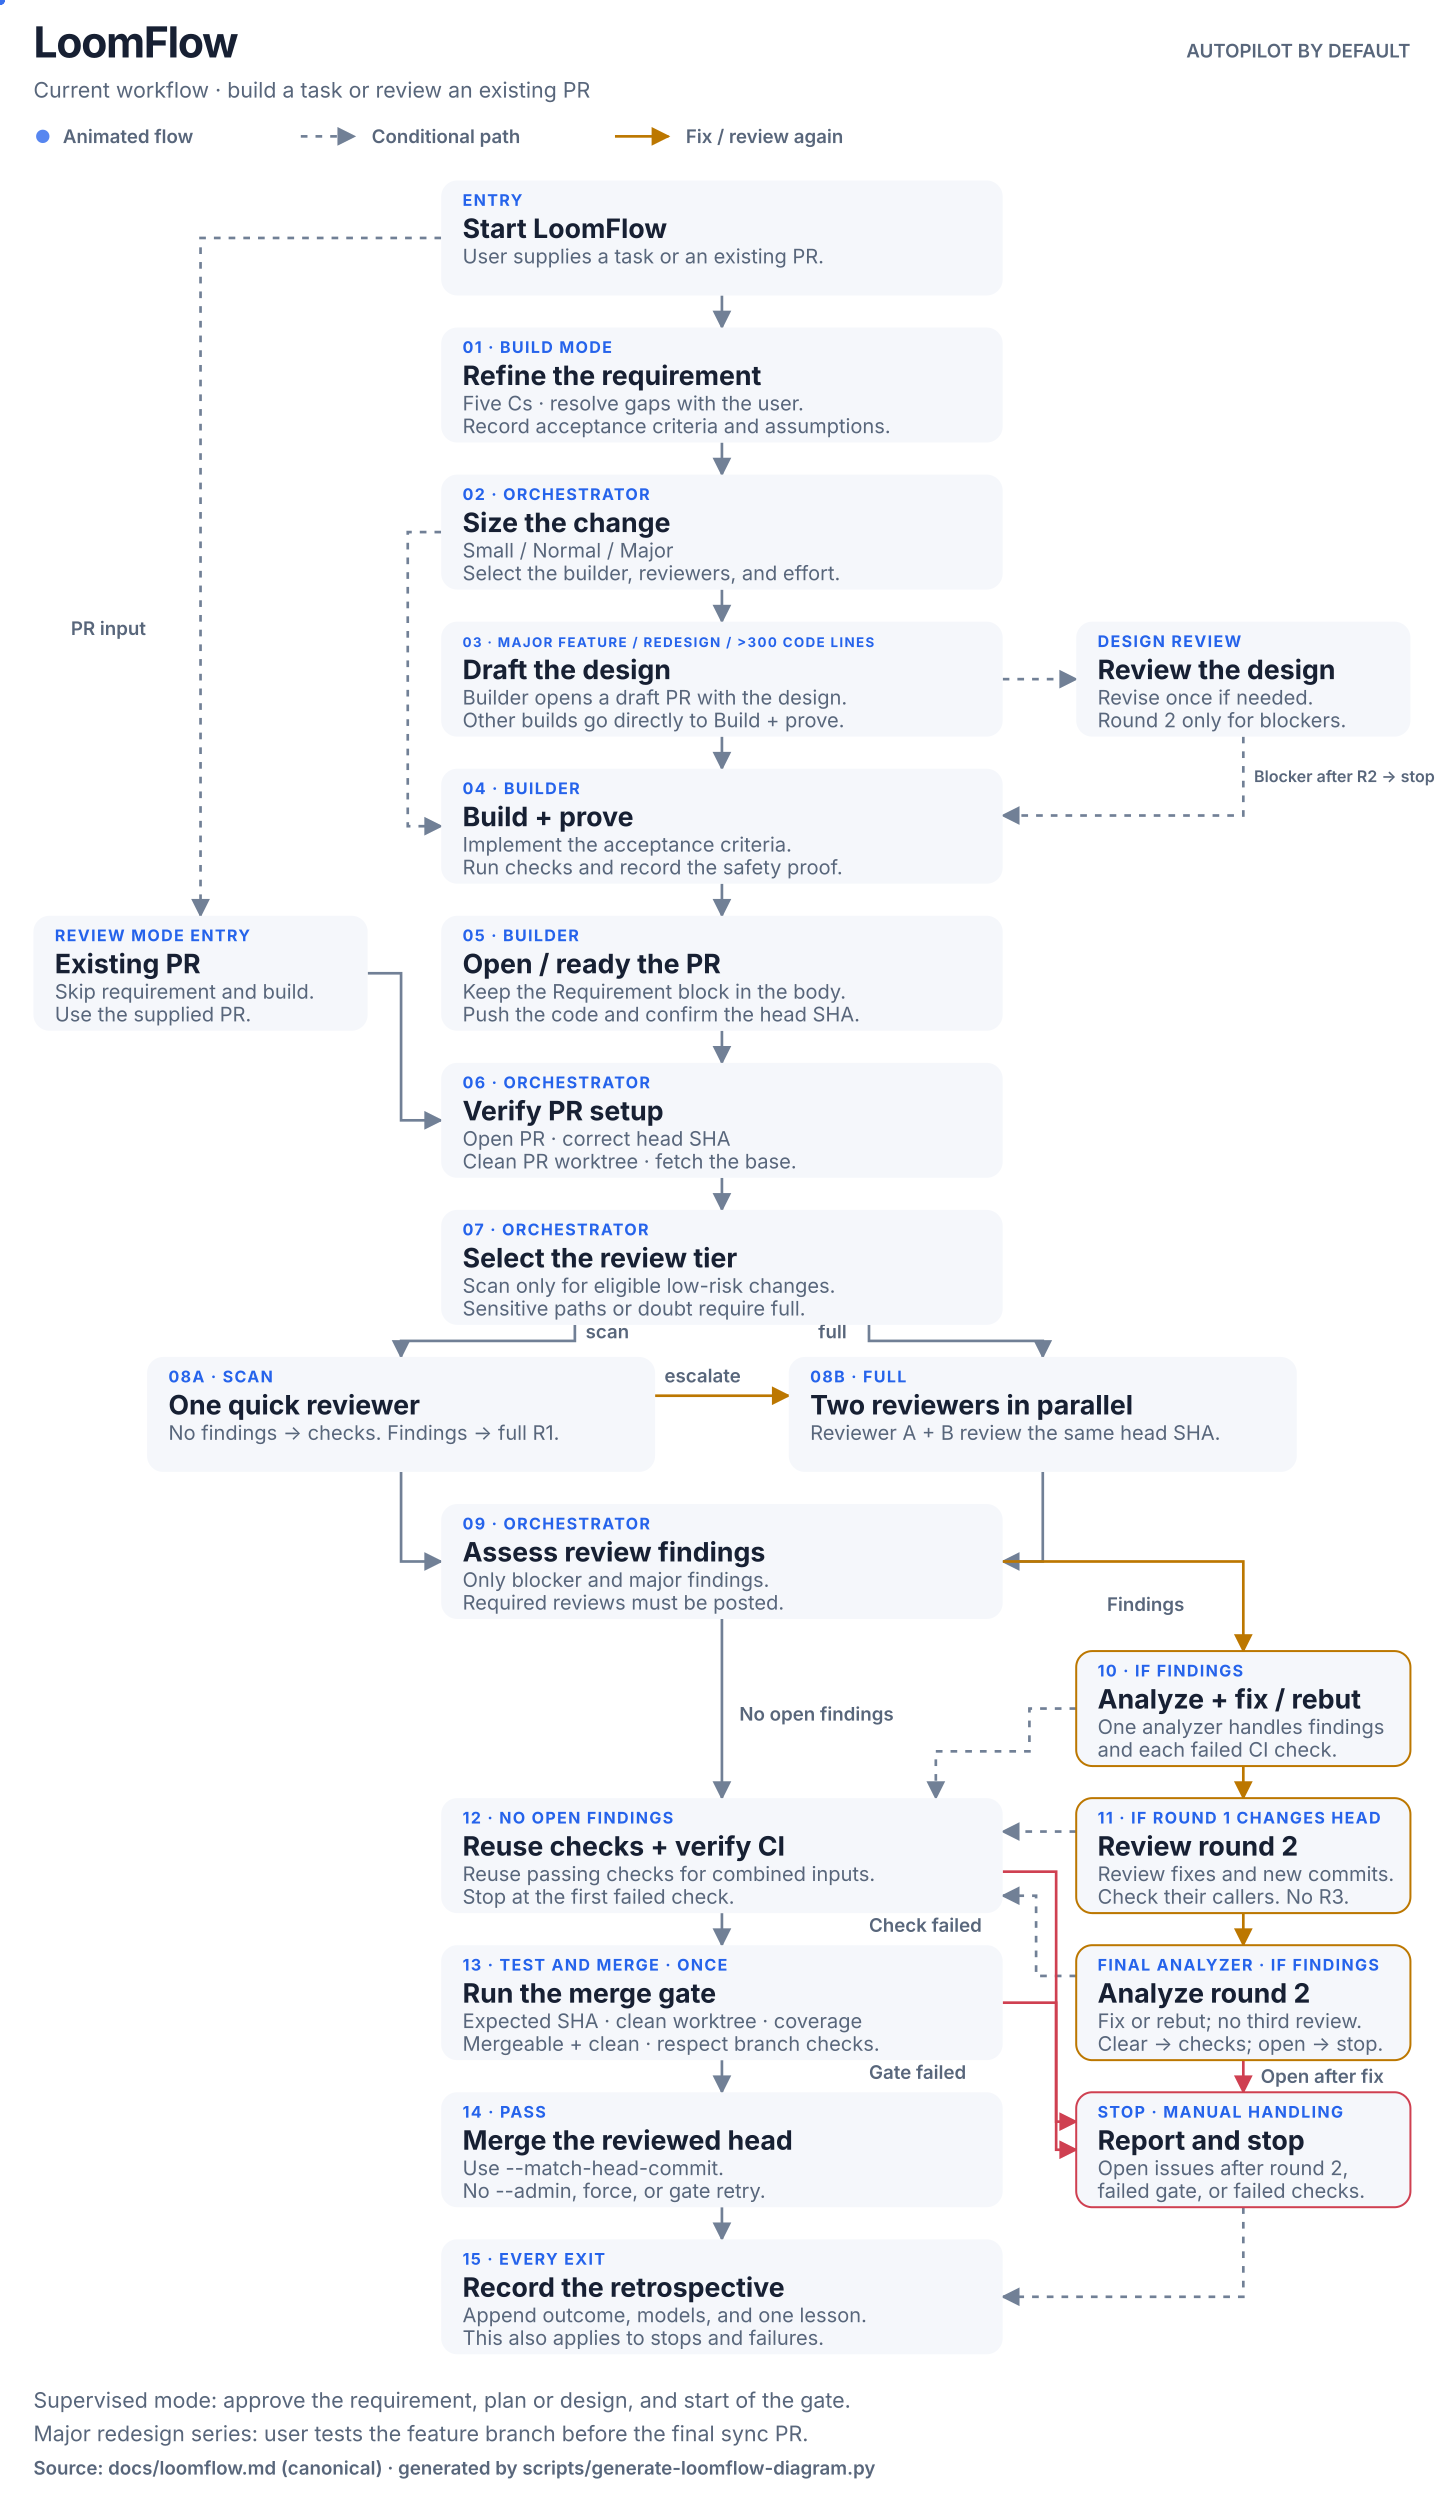
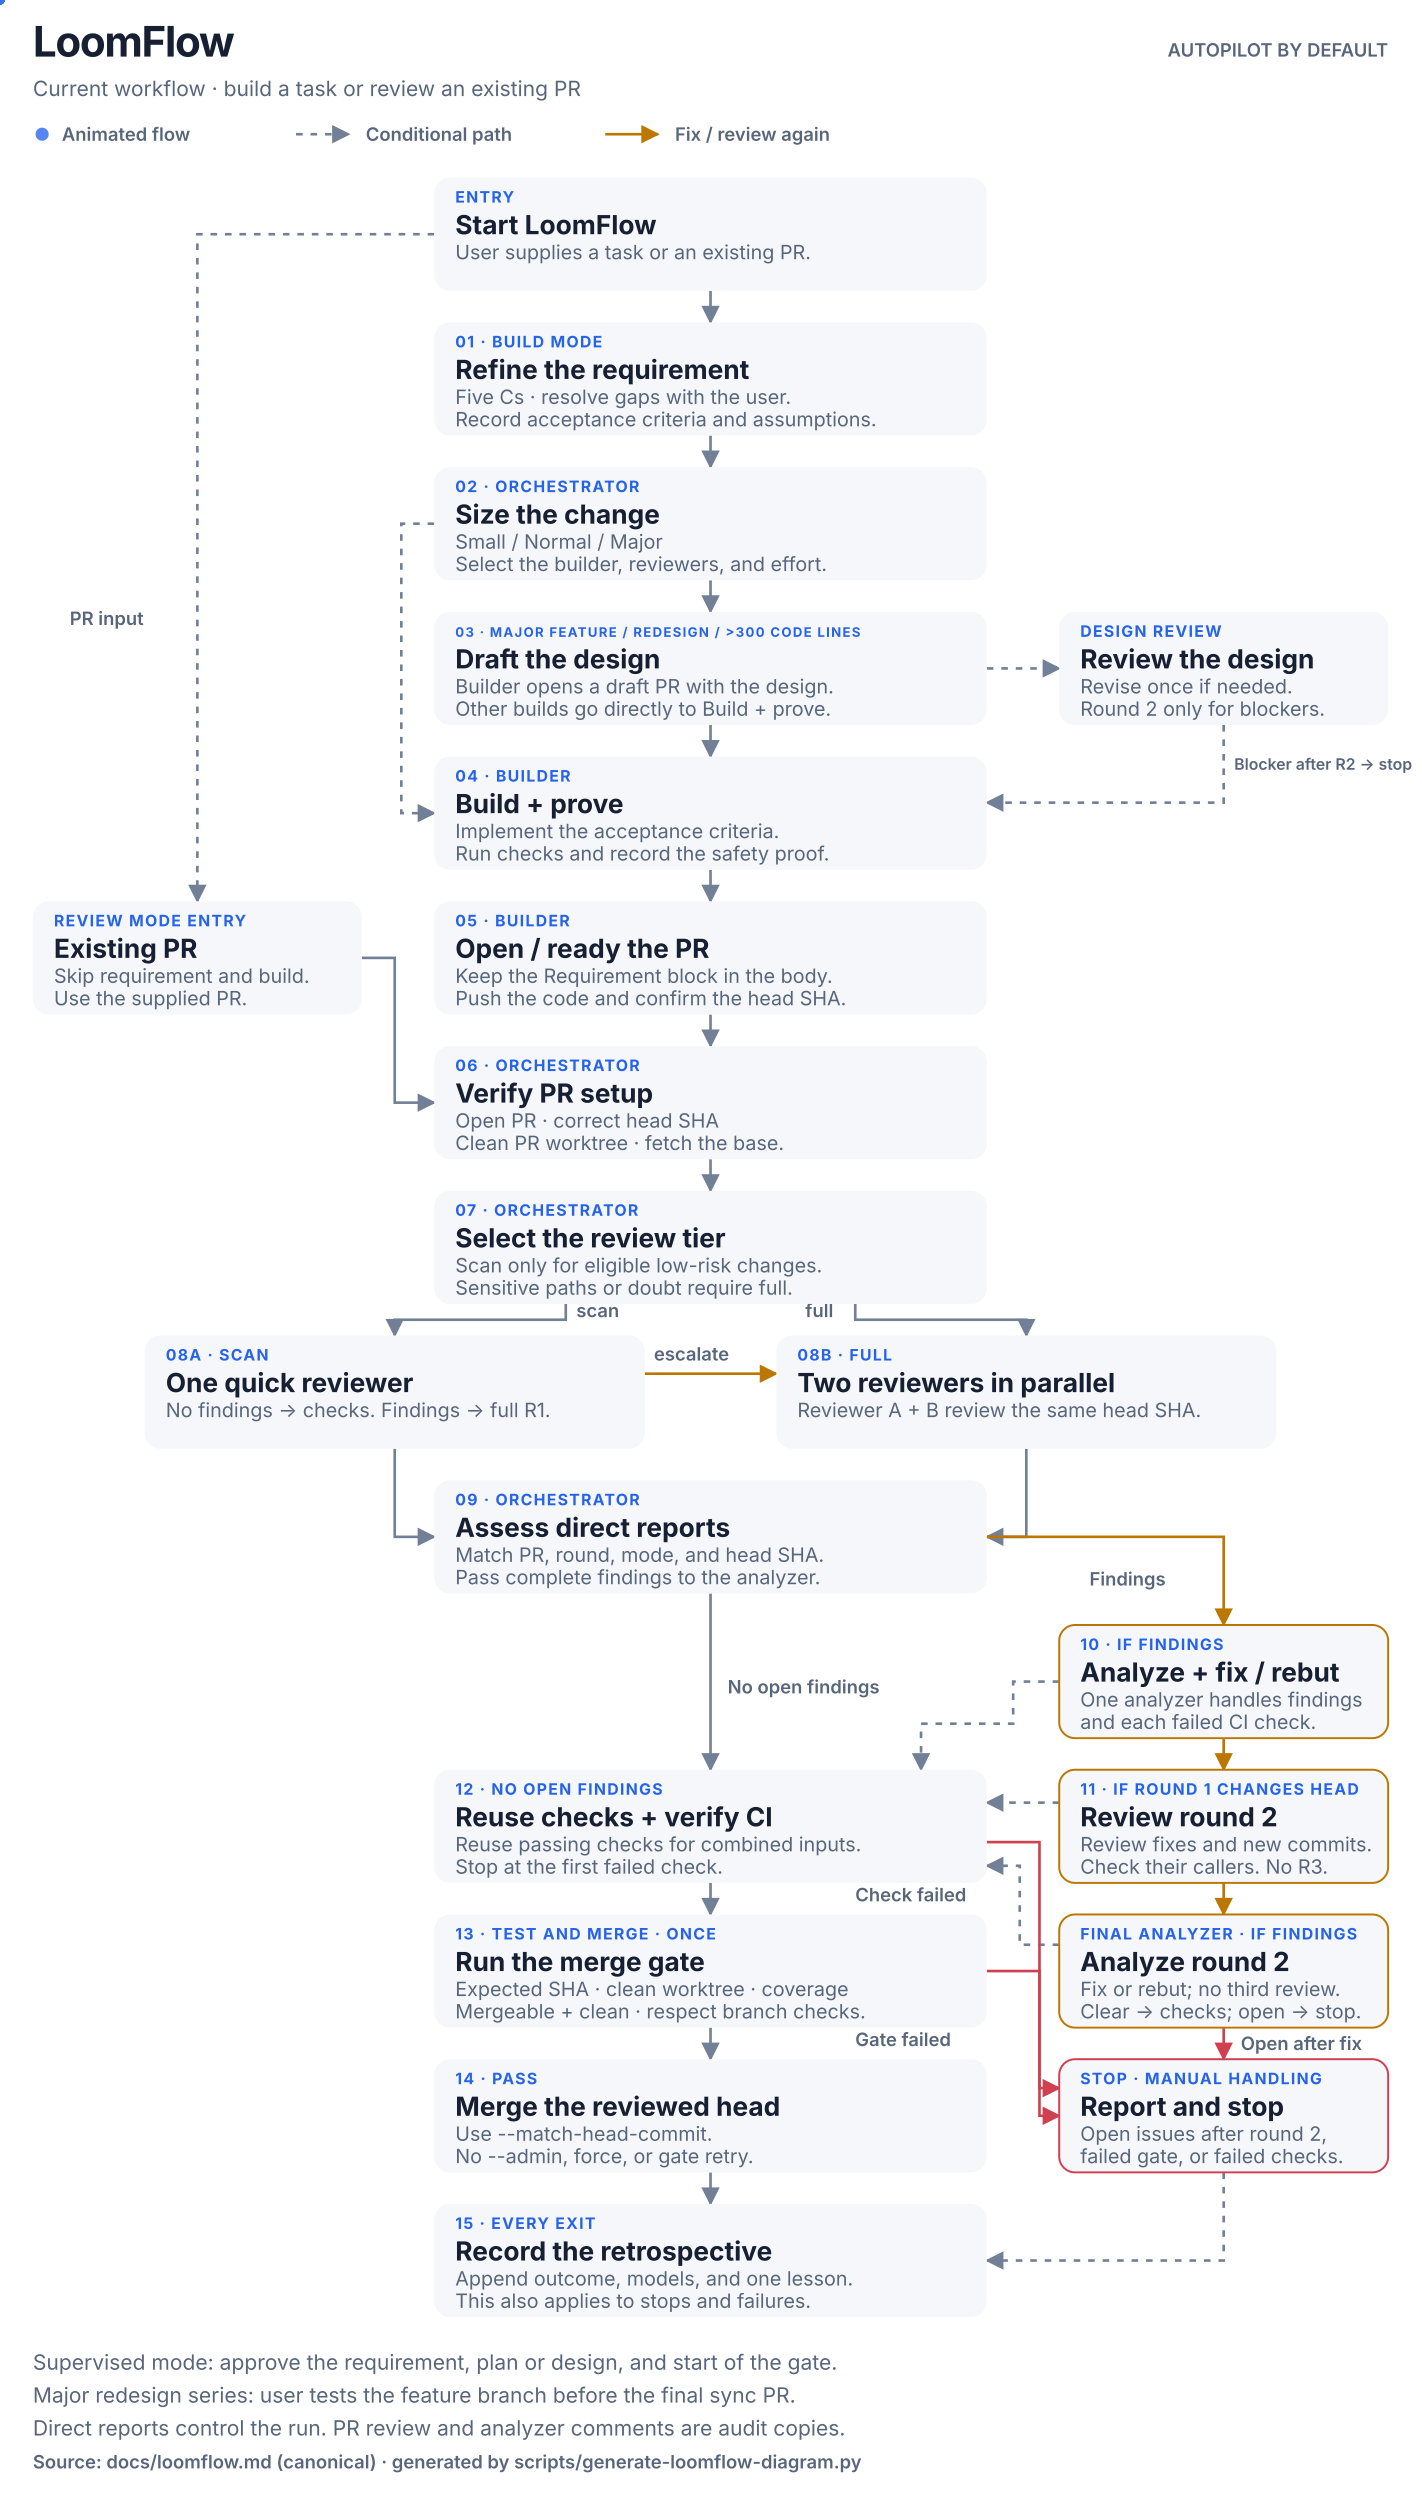
- <svg xmlns="http://www.w3.org/2000/svg" viewBox="0 0 1080 1870" role="img" aria-labelledby="title desc">
+ <svg xmlns="http://www.w3.org/2000/svg" viewBox="0 0 1080 1900" role="img" aria-labelledby="title desc">
  <defs>
    <marker id="arrow" viewBox="0 0 10 10" refX="9" refY="5" markerWidth="7" markerHeight="7" orient="auto-start-reverse">
      <path d="M 0 0 L 10 5 L 0 10 z" fill="context-stroke" />
    </marker>
  </defs>
  <style>
text { font-family:Inter,Arial,sans-serif; fill:var(--foreground,#172033) }
.heading { font-size:32px;font-weight:750;letter-spacing:-1px }
.caption { font-size:16px;fill:var(--muted-foreground,#58667b) }
.label { font-size:14px;fill:var(--muted-foreground,#58667b);font-weight:600 }
.card { fill:var(--card,#f5f7fb);stroke:color-mix(in srgb,var(--foreground,#172033) 24%,transparent);stroke-width:1.5 }
.name { font-size:20px;font-weight:700 }
.detail { font-size:15px;fill:var(--muted-foreground,#58667b) }
.tag { font-size:12px;font-weight:750;letter-spacing:1px;fill:var(--info,#2563eb) }
.edge { fill:none;stroke:var(--muted-foreground,#718096);stroke-width:2;marker-end:url(#arrow) }
.optional { stroke-dasharray:5 6 }
.fix { stroke:var(--warning,#bc7700) }
.stop { stroke:var(--destructive,#cf4051) }
.pulse { fill:none;stroke:var(--primary,#3971ed);stroke-width:2.5;opacity:0;animation:light 20s linear infinite }
.dot { fill:var(--primary,#3971ed);opacity:.85 }
@keyframes light { 0%,7%,100% {opacity:0} 1%,5% {opacity:1} }
@media(prefers-reduced-motion:reduce) { .pulse {animation:none} .dot {display:none} }
</style>
  <text x="25" y="43" class="heading">LoomFlow</text>
  <text x="25" y="73" class="caption">Current workflow · build a task or review an existing PR</text>
  <circle cx="32" cy="102" r="5" class="dot" />
  <text x="47" y="107" class="label">Animated flow</text>
  <path d="M 225 102 H 265" class="edge optional" />
  <text x="278" y="107" class="label">Conditional path</text>
  <path d="M 460 102 H 500" class="edge fix" />
  <text x="513" y="107" class="label">Fix / review again</text>
  <text x="1055" y="43" text-anchor="end" class="label">AUTOPILOT BY DEFAULT</text>
  <path d="M 540 221 V 245" class="edge " />
  <circle r="3.5" class="dot">
    <animateMotion dur="2.8s" repeatCount="indefinite" path="M 540 221 V 245" />
  </circle>
  <path d="M 540 331 V 355" class="edge " />
  <circle r="3.5" class="dot">
    <animateMotion dur="2.8s" repeatCount="indefinite" path="M 540 331 V 355" />
  </circle>
  <path d="M 540 441 V 465" class="edge " />
  <circle r="3.5" class="dot">
    <animateMotion dur="2.8s" repeatCount="indefinite" path="M 540 441 V 465" />
  </circle>
  <path d="M 540 551 V 575" class="edge " />
  <circle r="3.5" class="dot">
    <animateMotion dur="2.8s" repeatCount="indefinite" path="M 540 551 V 575" />
  </circle>
  <path d="M 540 661 V 685" class="edge " />
  <circle r="3.5" class="dot">
    <animateMotion dur="2.8s" repeatCount="indefinite" path="M 540 661 V 685" />
  </circle>
  <path d="M 540 771 V 795" class="edge " />
  <circle r="3.5" class="dot">
    <animateMotion dur="2.8s" repeatCount="indefinite" path="M 540 771 V 795" />
  </circle>
  <path d="M 540 881 V 905" class="edge " />
  <circle r="3.5" class="dot">
    <animateMotion dur="2.8s" repeatCount="indefinite" path="M 540 881 V 905" />
  </circle>
  <path d="M 330 178 H 150 V 685" class="edge optional" />
  <text x="53" y="475" class="label">PR input</text>
  <path d="M 275 728 H 300 V 838 H 330" class="edge " />
  <circle r="3.5" class="dot">
    <animateMotion dur="2.8s" repeatCount="indefinite" path="M 275 728 H 300 V 838 H 330" />
  </circle>
  <path d="M 750 508 H 805" class="edge optional" />
  <path d="M 930 551 V 610 H 750" class="edge optional" />
  <path d="M 330 398 H 305 V 618 H 330" class="edge optional" />
  <path d="M 430 991 V 1003 H 300 V 1015" class="edge " />
  <text x="438" y="1001" class="label">scan</text>
  <path d="M 650 991 V 1003 H 780 V 1015" class="edge " />
  <text x="612" y="1001" class="label">full</text>
  <path d="M 300 1101 V 1168 H 330" class="edge " />
  <path d="M 780 1101 V 1168 H 750" class="edge " />
  <circle r="3.5" class="dot">
    <animateMotion dur="2.8s" repeatCount="indefinite" path="M 780 1101 V 1168 H 750" />
  </circle>
  <path d="M 490 1044 H 590" class="edge fix" />
  <text x="497" y="1034" class="label">escalate</text>
  <path d="M 540 1211 V 1345" class="edge " />
  <text x="553" y="1287" class="label">No open findings</text>
  <circle r="3.5" class="dot">
    <animateMotion dur="2.8s" repeatCount="indefinite" path="M 540 1211 V 1345" />
  </circle>
  <path d="M 750 1168 H 930 V 1235" class="edge fix" />
  <text x="828" y="1205" class="label">Findings</text>
  <path d="M 930 1321 V 1345" class="edge fix" />
  <path d="M 805 1278 H 770 V 1310 H 700 V 1345" class="edge optional" />
  <path d="M 805 1370 H 750" class="edge optional" />
  <path d="M 930 1431 V 1455" class="edge fix" />
  <path d="M 805 1478 H 775 V 1418 H 750" class="edge optional" />
  <path d="M 930 1541 V 1565" class="edge stop" />
  <text x="943" y="1558" class="label">Open after fix</text>
  <path d="M 750 1498 H 790 V 1608 H 805" class="edge stop" />
  <text x="650" y="1555" class="label">Gate failed</text>
  <path d="M 750 1400 H 790 V 1587 H 805" class="edge stop" />
  <text x="650" y="1445" class="label">Check failed</text>
  <path d="M 540 1431 V 1455" class="edge " />
  <circle r="3.5" class="dot">
    <animateMotion dur="2.8s" repeatCount="indefinite" path="M 540 1431 V 1455" />
  </circle>
  <path d="M 540 1541 V 1565" class="edge " />
  <circle r="3.5" class="dot">
    <animateMotion dur="2.8s" repeatCount="indefinite" path="M 540 1541 V 1565" />
  </circle>
  <path d="M 540 1651 V 1675" class="edge " />
  <circle r="3.5" class="dot">
    <animateMotion dur="2.8s" repeatCount="indefinite" path="M 540 1651 V 1675" />
  </circle>
  <path d="M 930 1651 V 1718 H 750" class="edge optional" />
  <g id="start">
    <rect x="330" y="135" width="420" height="86" rx="12" class="card " />
    <rect x="330" y="135" width="420" height="86" rx="12" class="pulse" style="animation-delay:0s" />
    <text x="346" y="154" class="tag">ENTRY</text>
    <text x="346" y="178" class="name">Start LoomFlow</text>
    <text x="346" y="197" class="detail">User supplies a task or an existing PR.</text>
  </g>
  <g id="requirement">
    <rect x="330" y="245" width="420" height="86" rx="12" class="card " />
    <rect x="330" y="245" width="420" height="86" rx="12" class="pulse" style="animation-delay:1s" />
    <text x="346" y="264" class="tag">01 · BUILD MODE</text>
    <text x="346" y="288" class="name">Refine the requirement</text>
    <text x="346" y="307" class="detail">Five Cs · resolve gaps with the user.</text>
    <text x="346" y="324" class="detail">Record acceptance criteria and assumptions.</text>
  </g>
  <g id="size">
    <rect x="330" y="355" width="420" height="86" rx="12" class="card " />
    <rect x="330" y="355" width="420" height="86" rx="12" class="pulse" style="animation-delay:2s" />
    <text x="346" y="374" class="tag">02 · ORCHESTRATOR</text>
    <text x="346" y="398" class="name">Size the change</text>
    <text x="346" y="417" class="detail">Small / Normal / Major</text>
    <text x="346" y="434" class="detail">Select the builder, reviewers, and effort.</text>
  </g>
  <g id="design">
    <rect x="330" y="465" width="420" height="86" rx="12" class="card " />
    <rect x="330" y="465" width="420" height="86" rx="12" class="pulse" style="animation-delay:3s" />
    <text x="346" y="484" class="tag" style="font-size:10px">03 · MAJOR FEATURE / REDESIGN / &gt;300 CODE LINES</text>
    <text x="346" y="508" class="name">Draft the design</text>
    <text x="346" y="527" class="detail">Builder opens a draft PR with the design.</text>
    <text x="346" y="544" class="detail">Other builds go directly to Build + prove.</text>
  </g>
  <g id="design-review">
    <rect x="805" y="465" width="250" height="86" rx="12" class="card optional" />
    <rect x="805" y="465" width="250" height="86" rx="12" class="pulse" style="animation-delay:3s" />
    <text x="821" y="484" class="tag">DESIGN REVIEW</text>
    <text x="821" y="508" class="name">Review the design</text>
    <text x="821" y="527" class="detail">Revise once if needed.</text>
    <text x="821" y="544" class="detail">Round 2 only for blockers.</text>
  </g>
  <g id="build">
    <rect x="330" y="575" width="420" height="86" rx="12" class="card " />
    <rect x="330" y="575" width="420" height="86" rx="12" class="pulse" style="animation-delay:4s" />
    <text x="346" y="594" class="tag">04 · BUILDER</text>
    <text x="346" y="618" class="name">Build + prove</text>
    <text x="346" y="637" class="detail">Implement the acceptance criteria.</text>
    <text x="346" y="654" class="detail">Run checks and record the safety proof.</text>
  </g>
  <g id="pr">
    <rect x="330" y="685" width="420" height="86" rx="12" class="card " />
    <rect x="330" y="685" width="420" height="86" rx="12" class="pulse" style="animation-delay:5s" />
    <text x="346" y="704" class="tag">05 · BUILDER</text>
    <text x="346" y="728" class="name">Open / ready the PR</text>
    <text x="346" y="747" class="detail">Keep the Requirement block in the body.</text>
    <text x="346" y="764" class="detail">Push the code and confirm the head SHA.</text>
  </g>
  <g id="existing">
    <rect x="25" y="685" width="250" height="86" rx="12" class="card " />
    <rect x="25" y="685" width="250" height="86" rx="12" class="pulse" style="animation-delay:0s" />
    <text x="41" y="704" class="tag">REVIEW MODE ENTRY</text>
    <text x="41" y="728" class="name">Existing PR</text>
    <text x="41" y="747" class="detail">Skip requirement and build.</text>
    <text x="41" y="764" class="detail">Use the supplied PR.</text>
  </g>
  <g id="setup">
    <rect x="330" y="795" width="420" height="86" rx="12" class="card " />
    <rect x="330" y="795" width="420" height="86" rx="12" class="pulse" style="animation-delay:6s" />
    <text x="346" y="814" class="tag">06 · ORCHESTRATOR</text>
    <text x="346" y="838" class="name">Verify PR setup</text>
    <text x="346" y="857" class="detail">Open PR · correct head SHA</text>
    <text x="346" y="874" class="detail">Clean PR worktree · fetch the base.</text>
  </g>
  <g id="triage">
    <rect x="330" y="905" width="420" height="86" rx="12" class="card " />
    <rect x="330" y="905" width="420" height="86" rx="12" class="pulse" style="animation-delay:7s" />
    <text x="346" y="924" class="tag">07 · ORCHESTRATOR</text>
    <text x="346" y="948" class="name">Select the review tier</text>
    <text x="346" y="967" class="detail">Scan only for eligible low-risk changes.</text>
    <text x="346" y="984" class="detail">Sensitive paths or doubt require full.</text>
  </g>
  <g id="scan">
    <rect x="110" y="1015" width="380" height="86" rx="12" class="card " />
    <rect x="110" y="1015" width="380" height="86" rx="12" class="pulse" style="animation-delay:8s" />
    <text x="126" y="1034" class="tag">08A · SCAN</text>
    <text x="126" y="1058" class="name">One quick reviewer</text>
    <text x="126" y="1077" class="detail">No findings → checks. Findings → full R1.</text>
  </g>
  <g id="full">
    <rect x="590" y="1015" width="380" height="86" rx="12" class="card " />
    <rect x="590" y="1015" width="380" height="86" rx="12" class="pulse" style="animation-delay:8s" />
    <text x="606" y="1034" class="tag">08B · FULL</text>
    <text x="606" y="1058" class="name">Two reviewers in parallel</text>
    <text x="606" y="1077" class="detail">Reviewer A + B review the same head SHA.</text>
  </g>
  <g id="findings">
    <rect x="330" y="1125" width="420" height="86" rx="12" class="card " />
    <rect x="330" y="1125" width="420" height="86" rx="12" class="pulse" style="animation-delay:9s" />
    <text x="346" y="1144" class="tag">09 · ORCHESTRATOR</text>
-     <text x="346" y="1168" class="name">Assess review findings</text>
-     <text x="346" y="1187" class="detail">Only blocker and major findings.</text>
-     <text x="346" y="1204" class="detail">Required reviews must be posted.</text>
+     <text x="346" y="1168" class="name">Assess direct reports</text>
+     <text x="346" y="1187" class="detail">Match PR, round, mode, and head SHA.</text>
+     <text x="346" y="1204" class="detail">Pass complete findings to the analyzer.</text>
  </g>
  <g id="analyze">
    <rect x="805" y="1235" width="250" height="86" rx="12" class="card fix" />
    <rect x="805" y="1235" width="250" height="86" rx="12" class="pulse" style="animation-delay:10s" />
    <text x="821" y="1254" class="tag">10 · IF FINDINGS</text>
    <text x="821" y="1278" class="name">Analyze + fix / rebut</text>
    <text x="821" y="1297" class="detail">One analyzer handles findings</text>
    <text x="821" y="1314" class="detail">and each failed CI check.</text>
  </g>
  <g id="round2">
    <rect x="805" y="1345" width="250" height="86" rx="12" class="card fix" />
    <rect x="805" y="1345" width="250" height="86" rx="12" class="pulse" style="animation-delay:11s" />
    <text x="821" y="1364" class="tag">11 · IF ROUND 1 CHANGES HEAD</text>
    <text x="821" y="1388" class="name">Review round 2</text>
    <text x="821" y="1407" class="detail">Review fixes and new commits.</text>
    <text x="821" y="1424" class="detail">Check their callers. No R3.</text>
  </g>
  <g id="analyze2">
    <rect x="805" y="1455" width="250" height="86" rx="12" class="card fix" />
    <rect x="805" y="1455" width="250" height="86" rx="12" class="pulse" style="animation-delay:12s" />
    <text x="821" y="1474" class="tag">FINAL ANALYZER · IF FINDINGS</text>
    <text x="821" y="1498" class="name">Analyze round 2</text>
    <text x="821" y="1517" class="detail">Fix or rebut; no third review.</text>
    <text x="821" y="1534" class="detail">Clear → checks; open → stop.</text>
  </g>
  <g id="checks">
    <rect x="330" y="1345" width="420" height="86" rx="12" class="card " />
    <rect x="330" y="1345" width="420" height="86" rx="12" class="pulse" style="animation-delay:12s" />
    <text x="346" y="1364" class="tag">12 · NO OPEN FINDINGS</text>
    <text x="346" y="1388" class="name">Reuse checks + verify CI</text>
    <text x="346" y="1407" class="detail">Reuse passing checks for combined inputs.</text>
    <text x="346" y="1424" class="detail">Stop at the first failed check.</text>
  </g>
  <g id="gate">
    <rect x="330" y="1455" width="420" height="86" rx="12" class="card " />
    <rect x="330" y="1455" width="420" height="86" rx="12" class="pulse" style="animation-delay:13s" />
    <text x="346" y="1474" class="tag">13 · TEST AND MERGE · ONCE</text>
    <text x="346" y="1498" class="name">Run the merge gate</text>
    <text x="346" y="1517" class="detail">Expected SHA · clean worktree · coverage</text>
    <text x="346" y="1534" class="detail">Mergeable + clean · respect branch checks.</text>
  </g>
  <g id="merge">
    <rect x="330" y="1565" width="420" height="86" rx="12" class="card " />
    <rect x="330" y="1565" width="420" height="86" rx="12" class="pulse" style="animation-delay:14s" />
    <text x="346" y="1584" class="tag">14 · PASS</text>
    <text x="346" y="1608" class="name">Merge the reviewed head</text>
    <text x="346" y="1627" class="detail">Use --match-head-commit.</text>
    <text x="346" y="1644" class="detail">No --admin, force, or gate retry.</text>
  </g>
  <g id="stop">
    <rect x="805" y="1565" width="250" height="86" rx="12" class="card stop" />
    <rect x="805" y="1565" width="250" height="86" rx="12" class="pulse" style="animation-delay:14s" />
    <text x="821" y="1584" class="tag">STOP · MANUAL HANDLING</text>
    <text x="821" y="1608" class="name">Report and stop</text>
    <text x="821" y="1627" class="detail">Open issues after round 2,</text>
    <text x="821" y="1644" class="detail">failed gate, or failed checks.</text>
  </g>
  <g id="retro">
    <rect x="330" y="1675" width="420" height="86" rx="12" class="card " />
    <rect x="330" y="1675" width="420" height="86" rx="12" class="pulse" style="animation-delay:15s" />
    <text x="346" y="1694" class="tag">15 · EVERY EXIT</text>
    <text x="346" y="1718" class="name">Record the retrospective</text>
    <text x="346" y="1737" class="detail">Append outcome, models, and one lesson.</text>
    <text x="346" y="1754" class="detail">This also applies to stops and failures.</text>
  </g>
  <text x="938" y="585" class="label" style="font-size:12px">Blocker after R2 → stop</text>
  <text x="25" y="1801" class="caption">Supervised mode: approve the requirement, plan or design, and start of the gate.</text>
  <text x="25" y="1826" class="caption">Major redesign series: user tests the feature branch before the final sync PR.</text>
-   <text x="25" y="1851" class="label">Source: docs/loomflow.md (canonical) · generated by scripts/generate-loomflow-diagram.py</text>
+   <text x="25" y="1851" class="caption">Direct reports control the run. PR review and analyzer comments are audit copies.</text>
+   <text x="25" y="1876" class="label">Source: docs/loomflow.md (canonical) · generated by scripts/generate-loomflow-diagram.py</text>
</svg>
